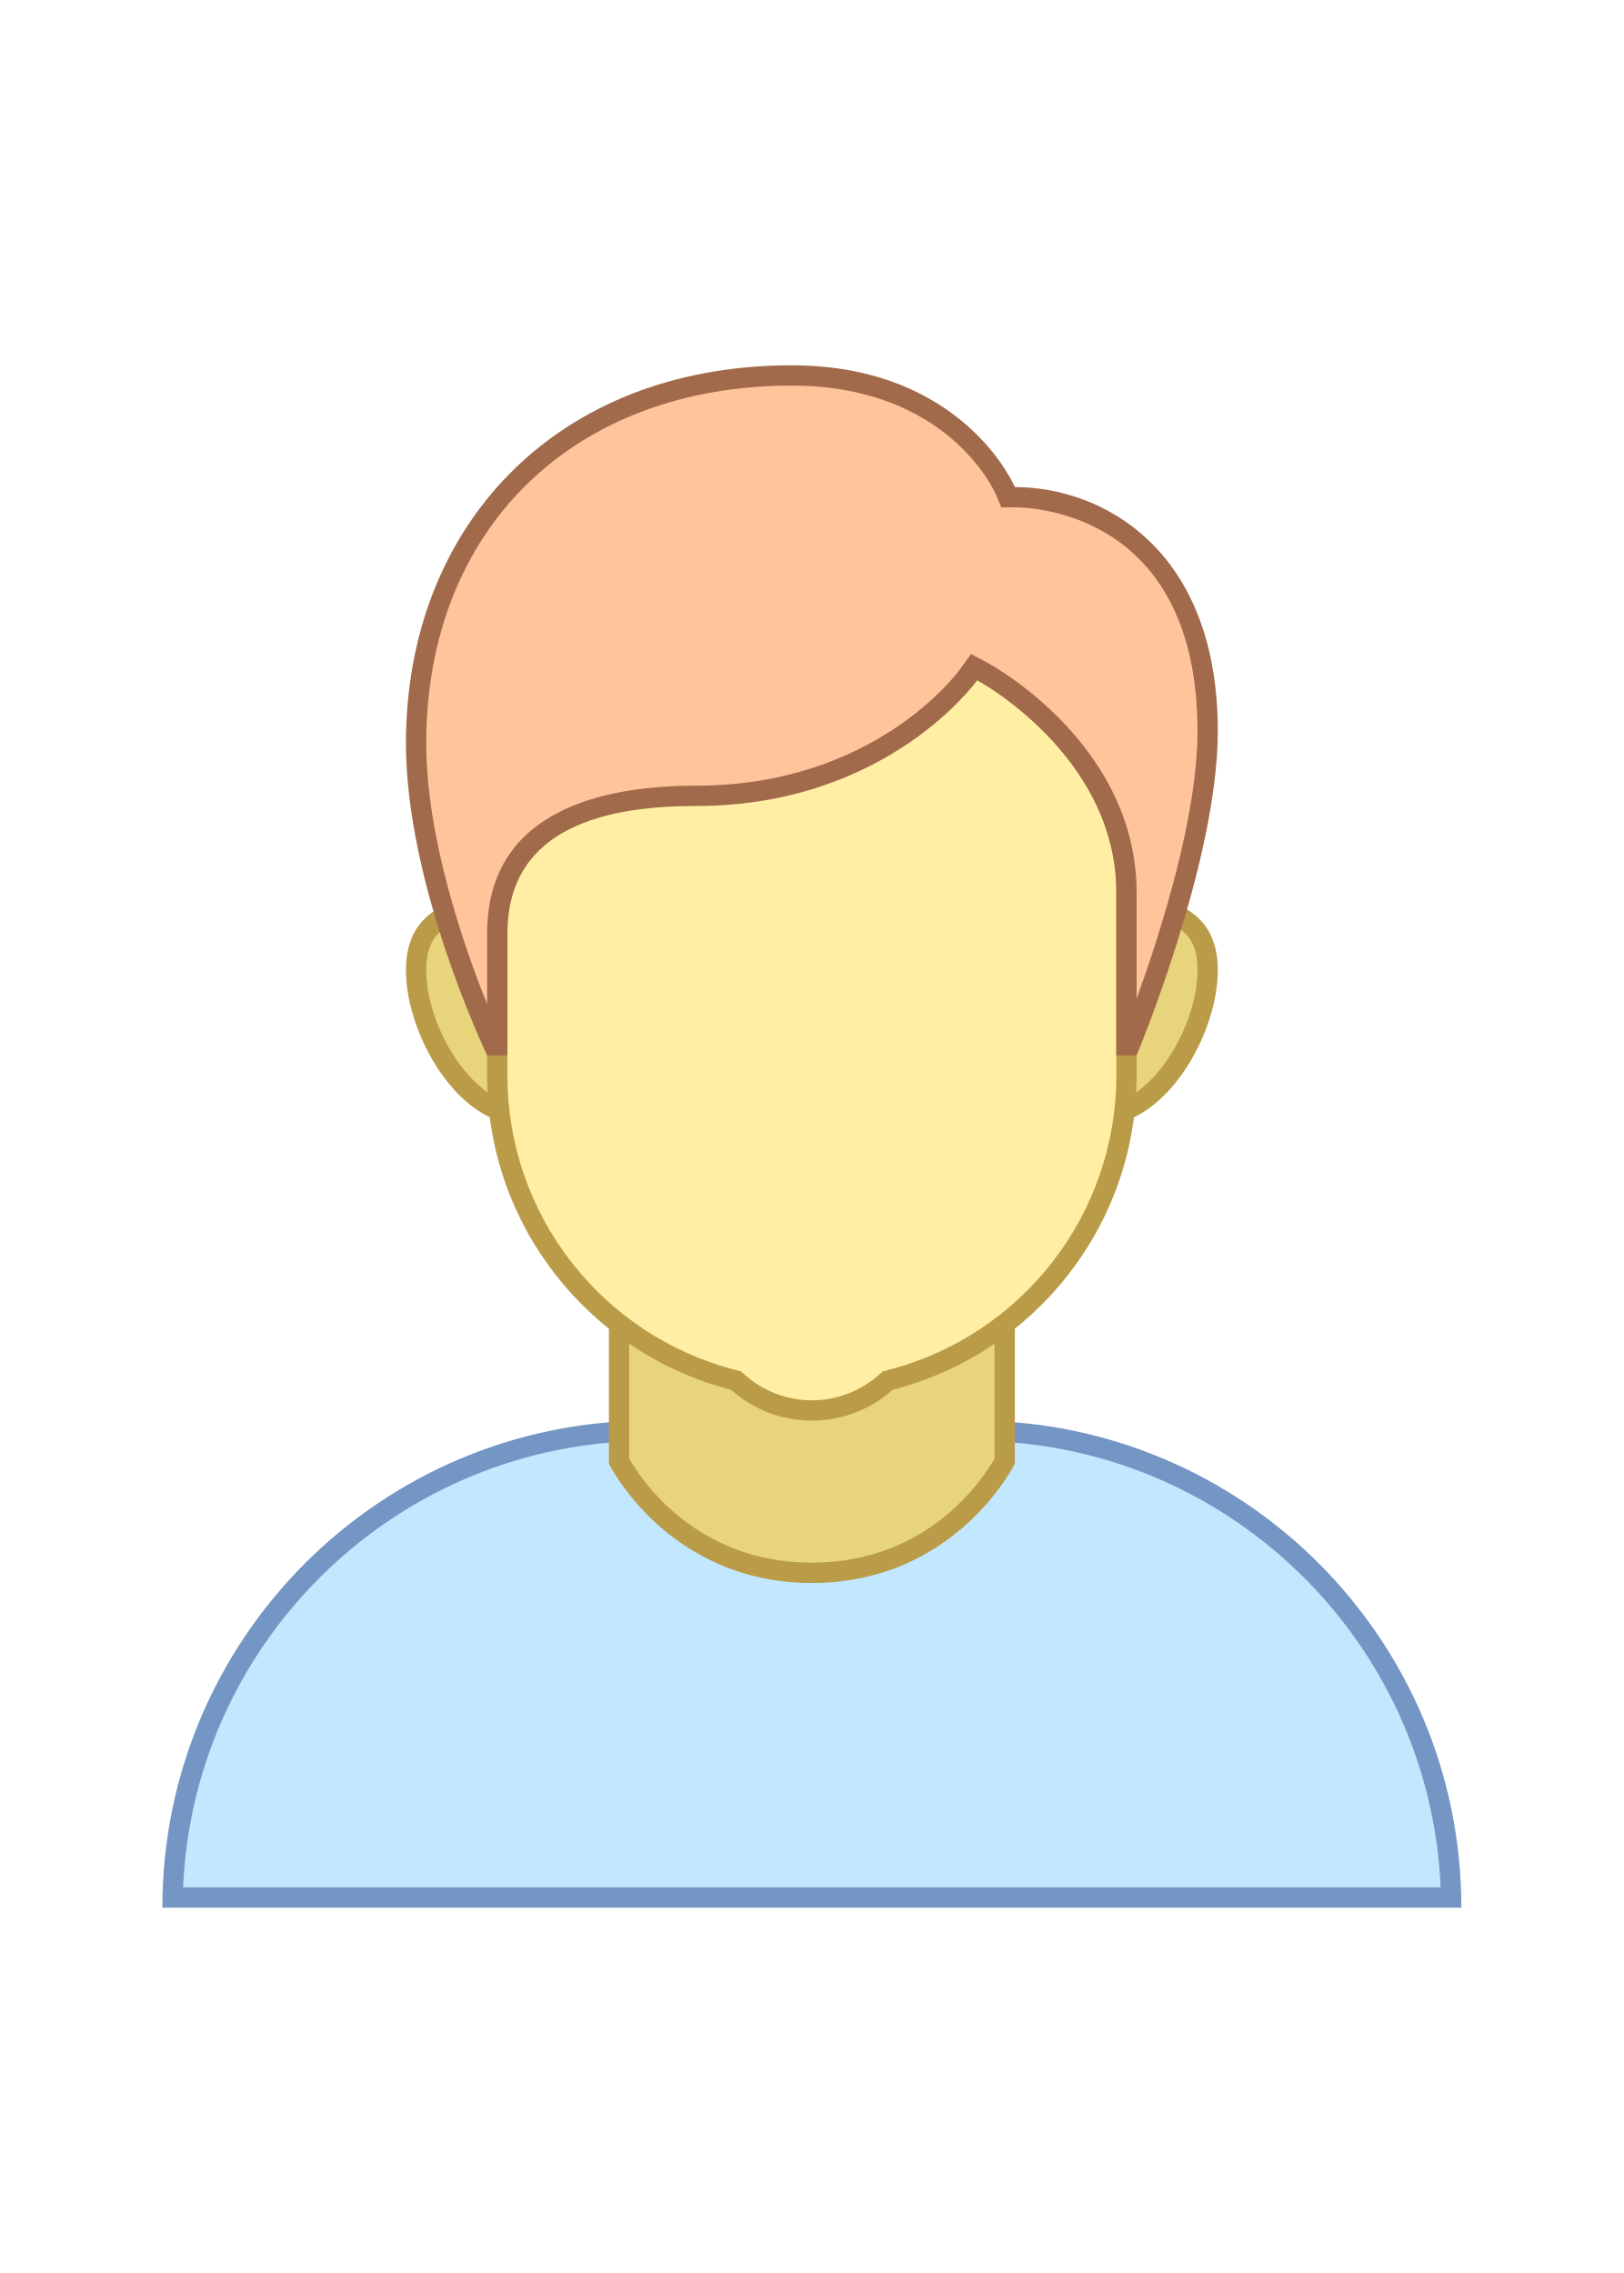
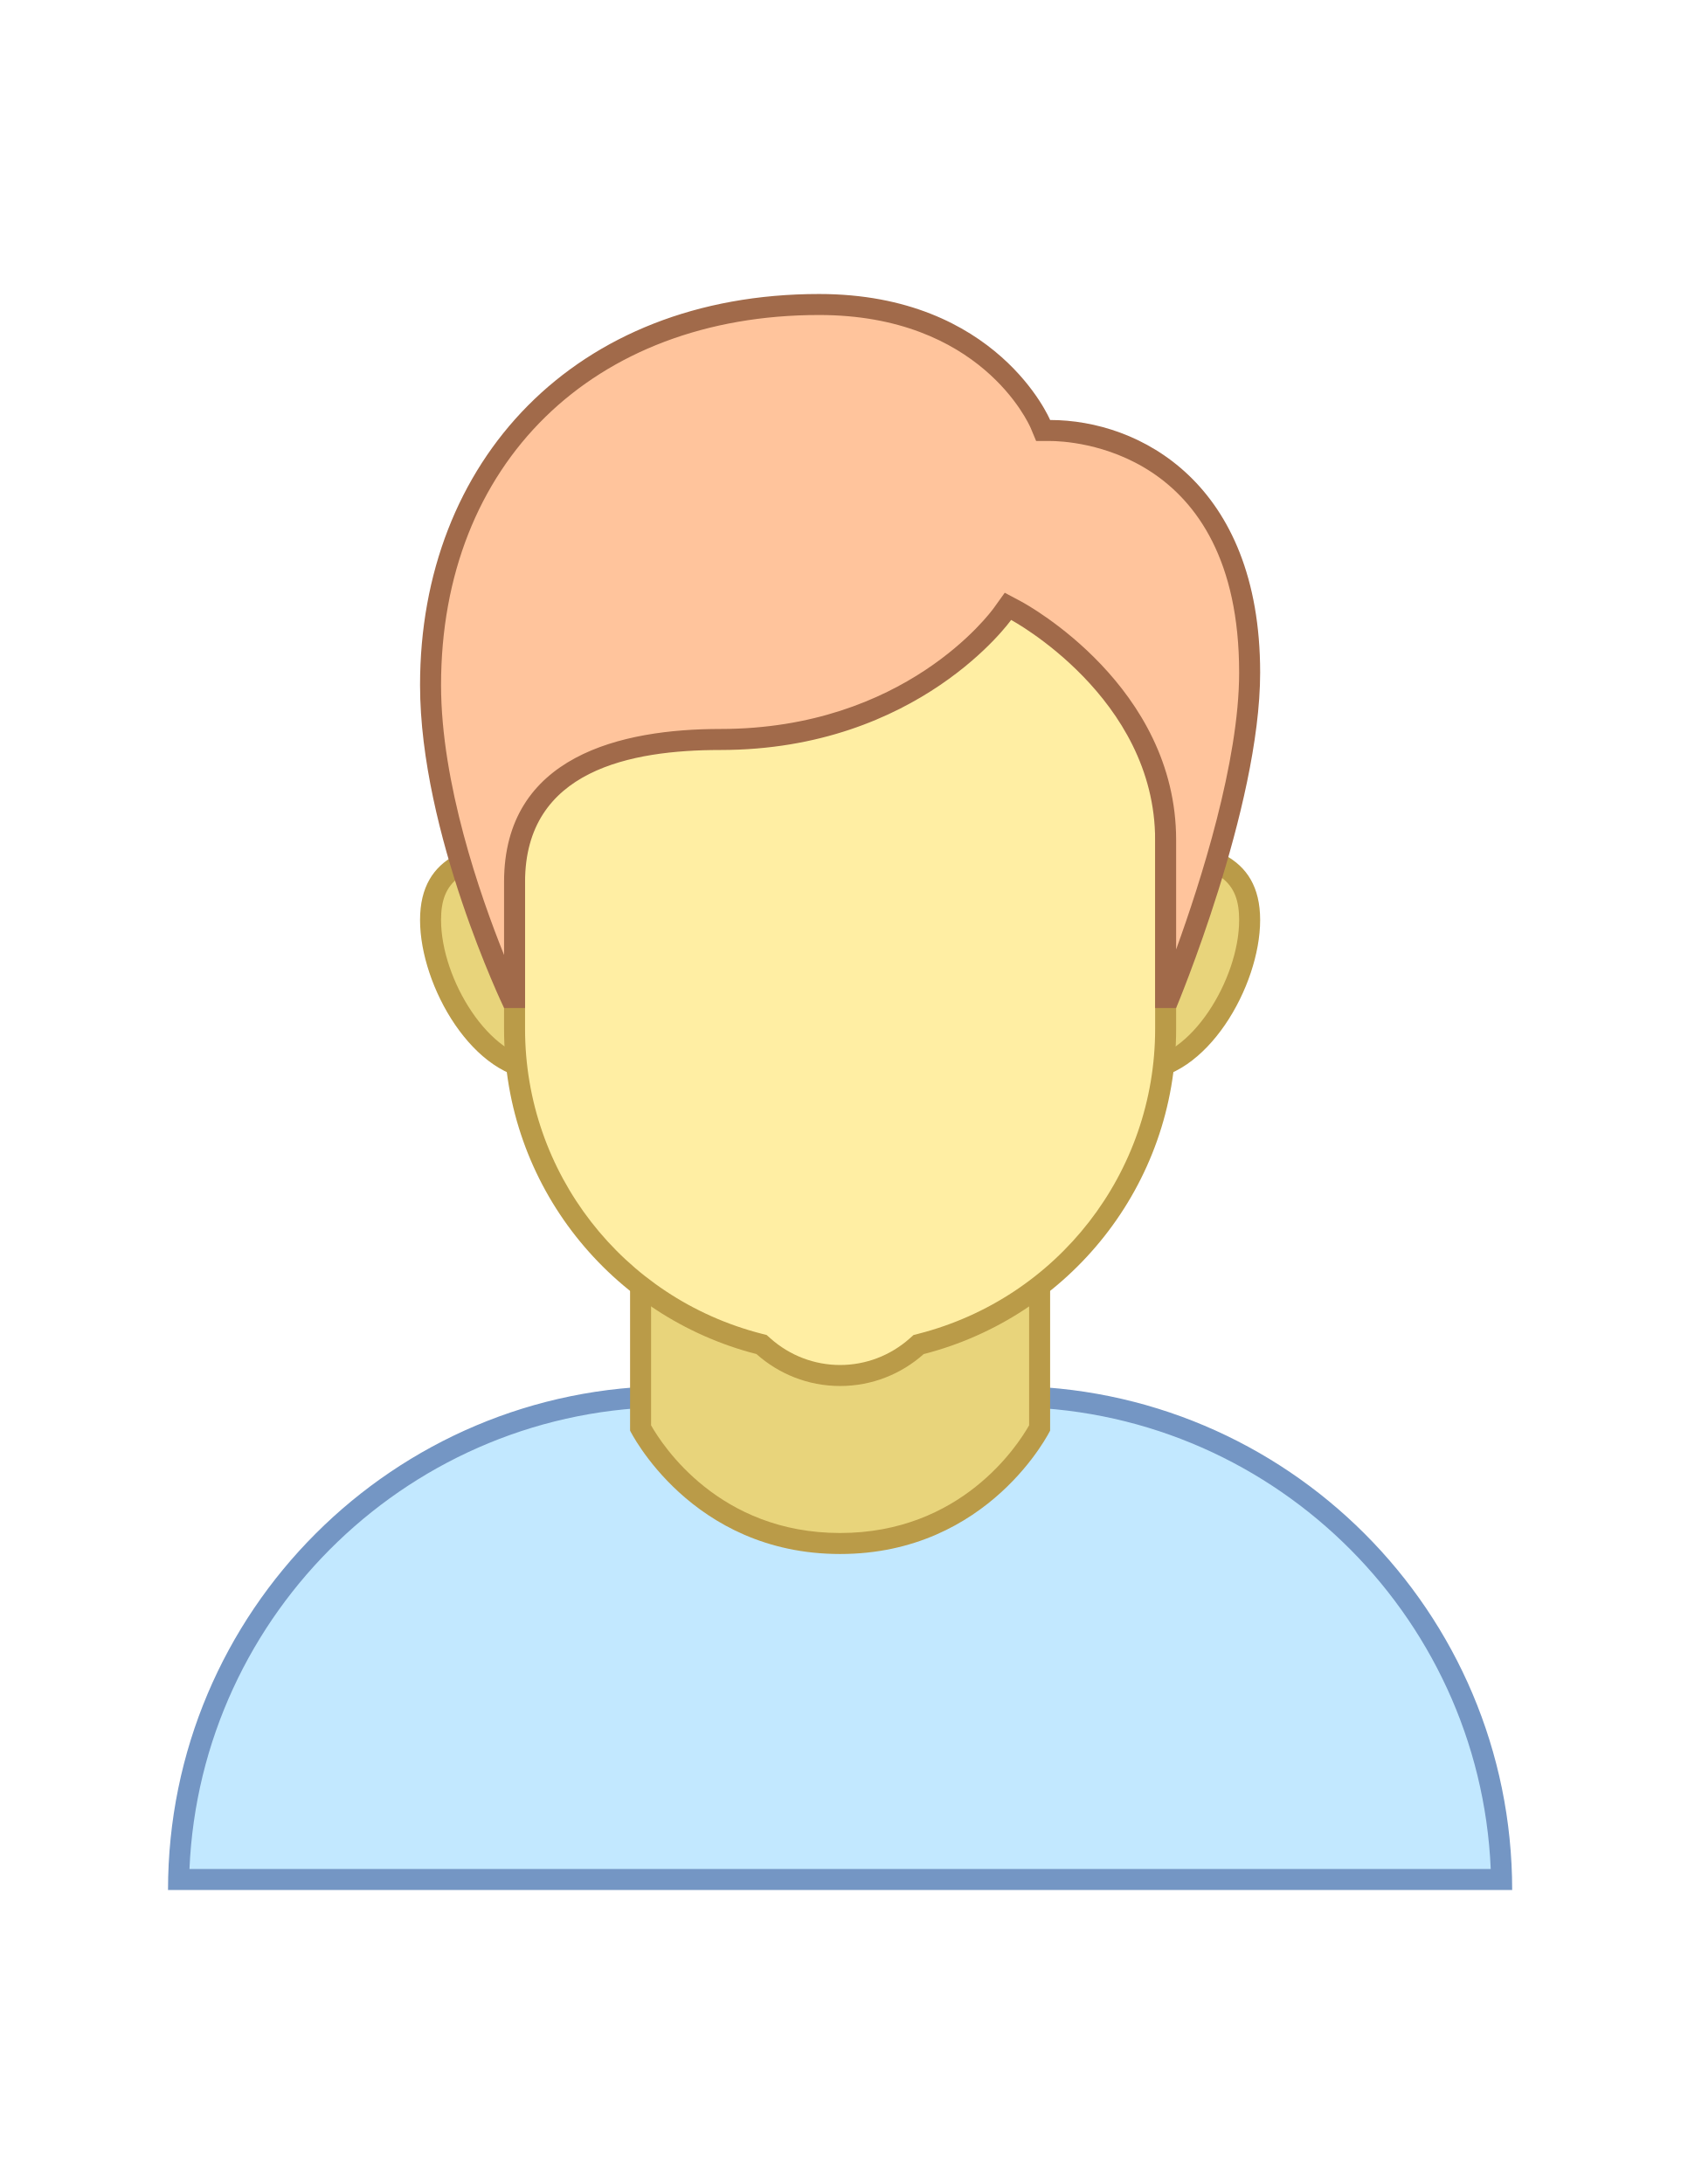
- <svg xmlns="http://www.w3.org/2000/svg" version="1.1" id="Layer_1" x="0px" y="0px" viewBox="0 0 80 80" style="enable-background:new 0 0 80 80;" xml:space="preserve" width="50" height="70">
+ <svg xmlns="http://www.w3.org/2000/svg" version="1.1" id="Layer_1" x="0px" y="0px" viewBox="0 0 80 80" style="enable-background:new 0 0 80 80;" xml:space="preserve" width="50" height="65">
  <g>
    <path style="fill:#C2E8FF;" d="M8.505,77.5c0.267-12.729,10.704-23,23.495-23h16c12.791,0,23.229,10.271,23.495,23H8.505z" />
    <g>
      <path style="fill:#7496C4;" d="M48,55c12.347,0,22.453,9.78,22.979,22L9.021,77C9.547,64.78,19.653,55,32,55H48 M48,54H32    C18.745,54,8,64.745,8,78v0h64v0C72,64.745,61.255,54,48,54L48,54z" />
    </g>
  </g>
  <g>
    <path style="fill:#E8D47B;" d="M40,61.5c-6.231,0-9.092-4.758-9.5-5.5V44.5h19v11.501C49.084,56.775,46.288,61.5,40,61.5z" />
    <path style="fill:#BA9B48;" d="M49,45v10.872C48.451,56.84,45.757,61,40,61c-5.76,0-8.454-4.165-9-5.127V45H49 M50,44H30v12.124   c0,0,2.886,5.876,10,5.876s10-5.876,10-5.876V44L50,44z" />
  </g>
  <g>
    <g>
      <path style="fill:#E8D47B;" d="M54.286,38.929c-2.875,0-5.215-2.339-5.215-5.214s2.34-5.214,5.215-5.214    c3.703,0,5.214,0.959,5.214,3.31C59.5,34.621,57.164,38.929,54.286,38.929z M25.714,38.929c-2.878,0-5.214-4.308-5.214-7.119    c0-2.351,1.511-3.31,5.214-3.31c2.875,0,5.215,2.339,5.215,5.214S28.589,38.929,25.714,38.929z" />
    </g>
    <g>
      <path style="fill:#BA9B48;" d="M54.286,29C58.211,29,59,30.075,59,31.81c0,2.829-2.331,6.619-4.714,6.619    c-2.599,0-4.714-2.115-4.714-4.714C49.571,31.115,51.686,29,54.286,29 M25.714,29c2.599,0,4.714,2.115,4.714,4.714    c0,2.599-2.115,4.714-4.714,4.714c-2.384,0-4.714-3.79-4.714-6.619C21,30.075,21.789,29,25.714,29 M54.286,28    c-3.156,0-5.714,2.558-5.714,5.714c0,3.156,2.558,5.714,5.714,5.714c3.156,0,5.714-4.463,5.714-7.619S57.442,28,54.286,28    L54.286,28z M25.714,28C22.558,28,20,28.654,20,31.81s2.558,7.619,5.714,7.619c3.156,0,5.714-2.558,5.714-5.714    C31.429,30.558,28.87,28,25.714,28L25.714,28z" />
    </g>
  </g>
  <g>
    <g>
      <path style="fill:#FFEEA3;" d="M40,53.5c-1.343,0-2.638-0.495-3.648-1.393l-0.091-0.081l-0.117-0.03    C29.288,50.237,24.5,44.071,24.5,37V18.403c0-3.929,3.196-7.125,7.125-7.125h16.75c3.929,0,7.125,3.196,7.125,7.125V37    c0,7.071-4.788,13.237-11.643,14.996l-0.117,0.03l-0.091,0.081C42.639,53.005,41.342,53.5,40,53.5z" />
    </g>
    <g>
      <path style="fill:#BA9B48;" d="M48.375,11.778c3.653,0,6.625,2.972,6.625,6.625V37c0,6.842-4.633,12.81-11.268,14.512l-0.235,0.06    l-0.181,0.161C42.398,52.55,41.22,53,40,53c-1.22,0-2.398-0.45-3.316-1.267l-0.181-0.161l-0.235-0.06    C29.633,49.81,25,43.842,25,37V18.403c0-3.653,2.972-6.625,6.625-6.625H48.375 M48.375,10.778H31.625    c-4.211,0-7.625,3.414-7.625,7.625V37c0,7.46,5.112,13.708,12.019,15.48C37.079,53.423,38.47,54,40,54s2.921-0.577,3.981-1.52    C50.888,50.708,56,44.46,56,37V18.403C56,14.192,52.586,10.778,48.375,10.778L48.375,10.778z" />
    </g>
  </g>
  <g>
    <path style="fill:#FFC49C;" d="M55.5,35.5V28c0-7.02-6.83-10.764-7.121-10.92l-0.388-0.208l-0.257,0.359   c-0.042,0.06-4.364,5.983-13.435,5.983c-6.503,0-9.8,2.283-9.8,6.786v5.5h-0.181c-0.686-1.507-3.819-8.734-3.819-14.877   C20.5,9.783,27.935,2.5,39,2.5c8.037,0,10.44,5.461,10.539,5.694l0.129,0.305L50,8.5c3.528,0,9.5,2.428,9.5,11.53   c0,5.623-3.162,13.793-3.836,15.47H55.5z" />
    <g>
      <path style="fill:#A16A4A;" d="M39,3c7.678,0,9.985,5.17,10.077,5.385L49.334,9H50c0.921,0,9,0.31,9,11.03    c0,4.238-1.84,9.983-3,13.181V28c0-7.316-7.083-11.199-7.384-11.361l-0.776-0.413l-0.512,0.714    c-0.169,0.236-4.238,5.773-13.029,5.773C29.601,22.714,24,23.978,24,30v3.475c-1.152-2.865-3-8.188-3-12.852    C21,10.082,28.234,3,39,3 M39,2C27.362,2,20,9.962,20,20.623C20,27.684,24,36,24,36h1c0,0,0-4.057,0-6    c0-5.336,5.048-6.286,9.3-6.286c9.46,0,13.843-6.193,13.843-6.193S55,21.198,55,28c0,2.137,0,8,0,8h1c0,0,4-9.535,4-15.97    C60,10.995,54.247,8,50,8C50,8,47.494,2,39,2L39,2z" />
    </g>
  </g>
</svg>
